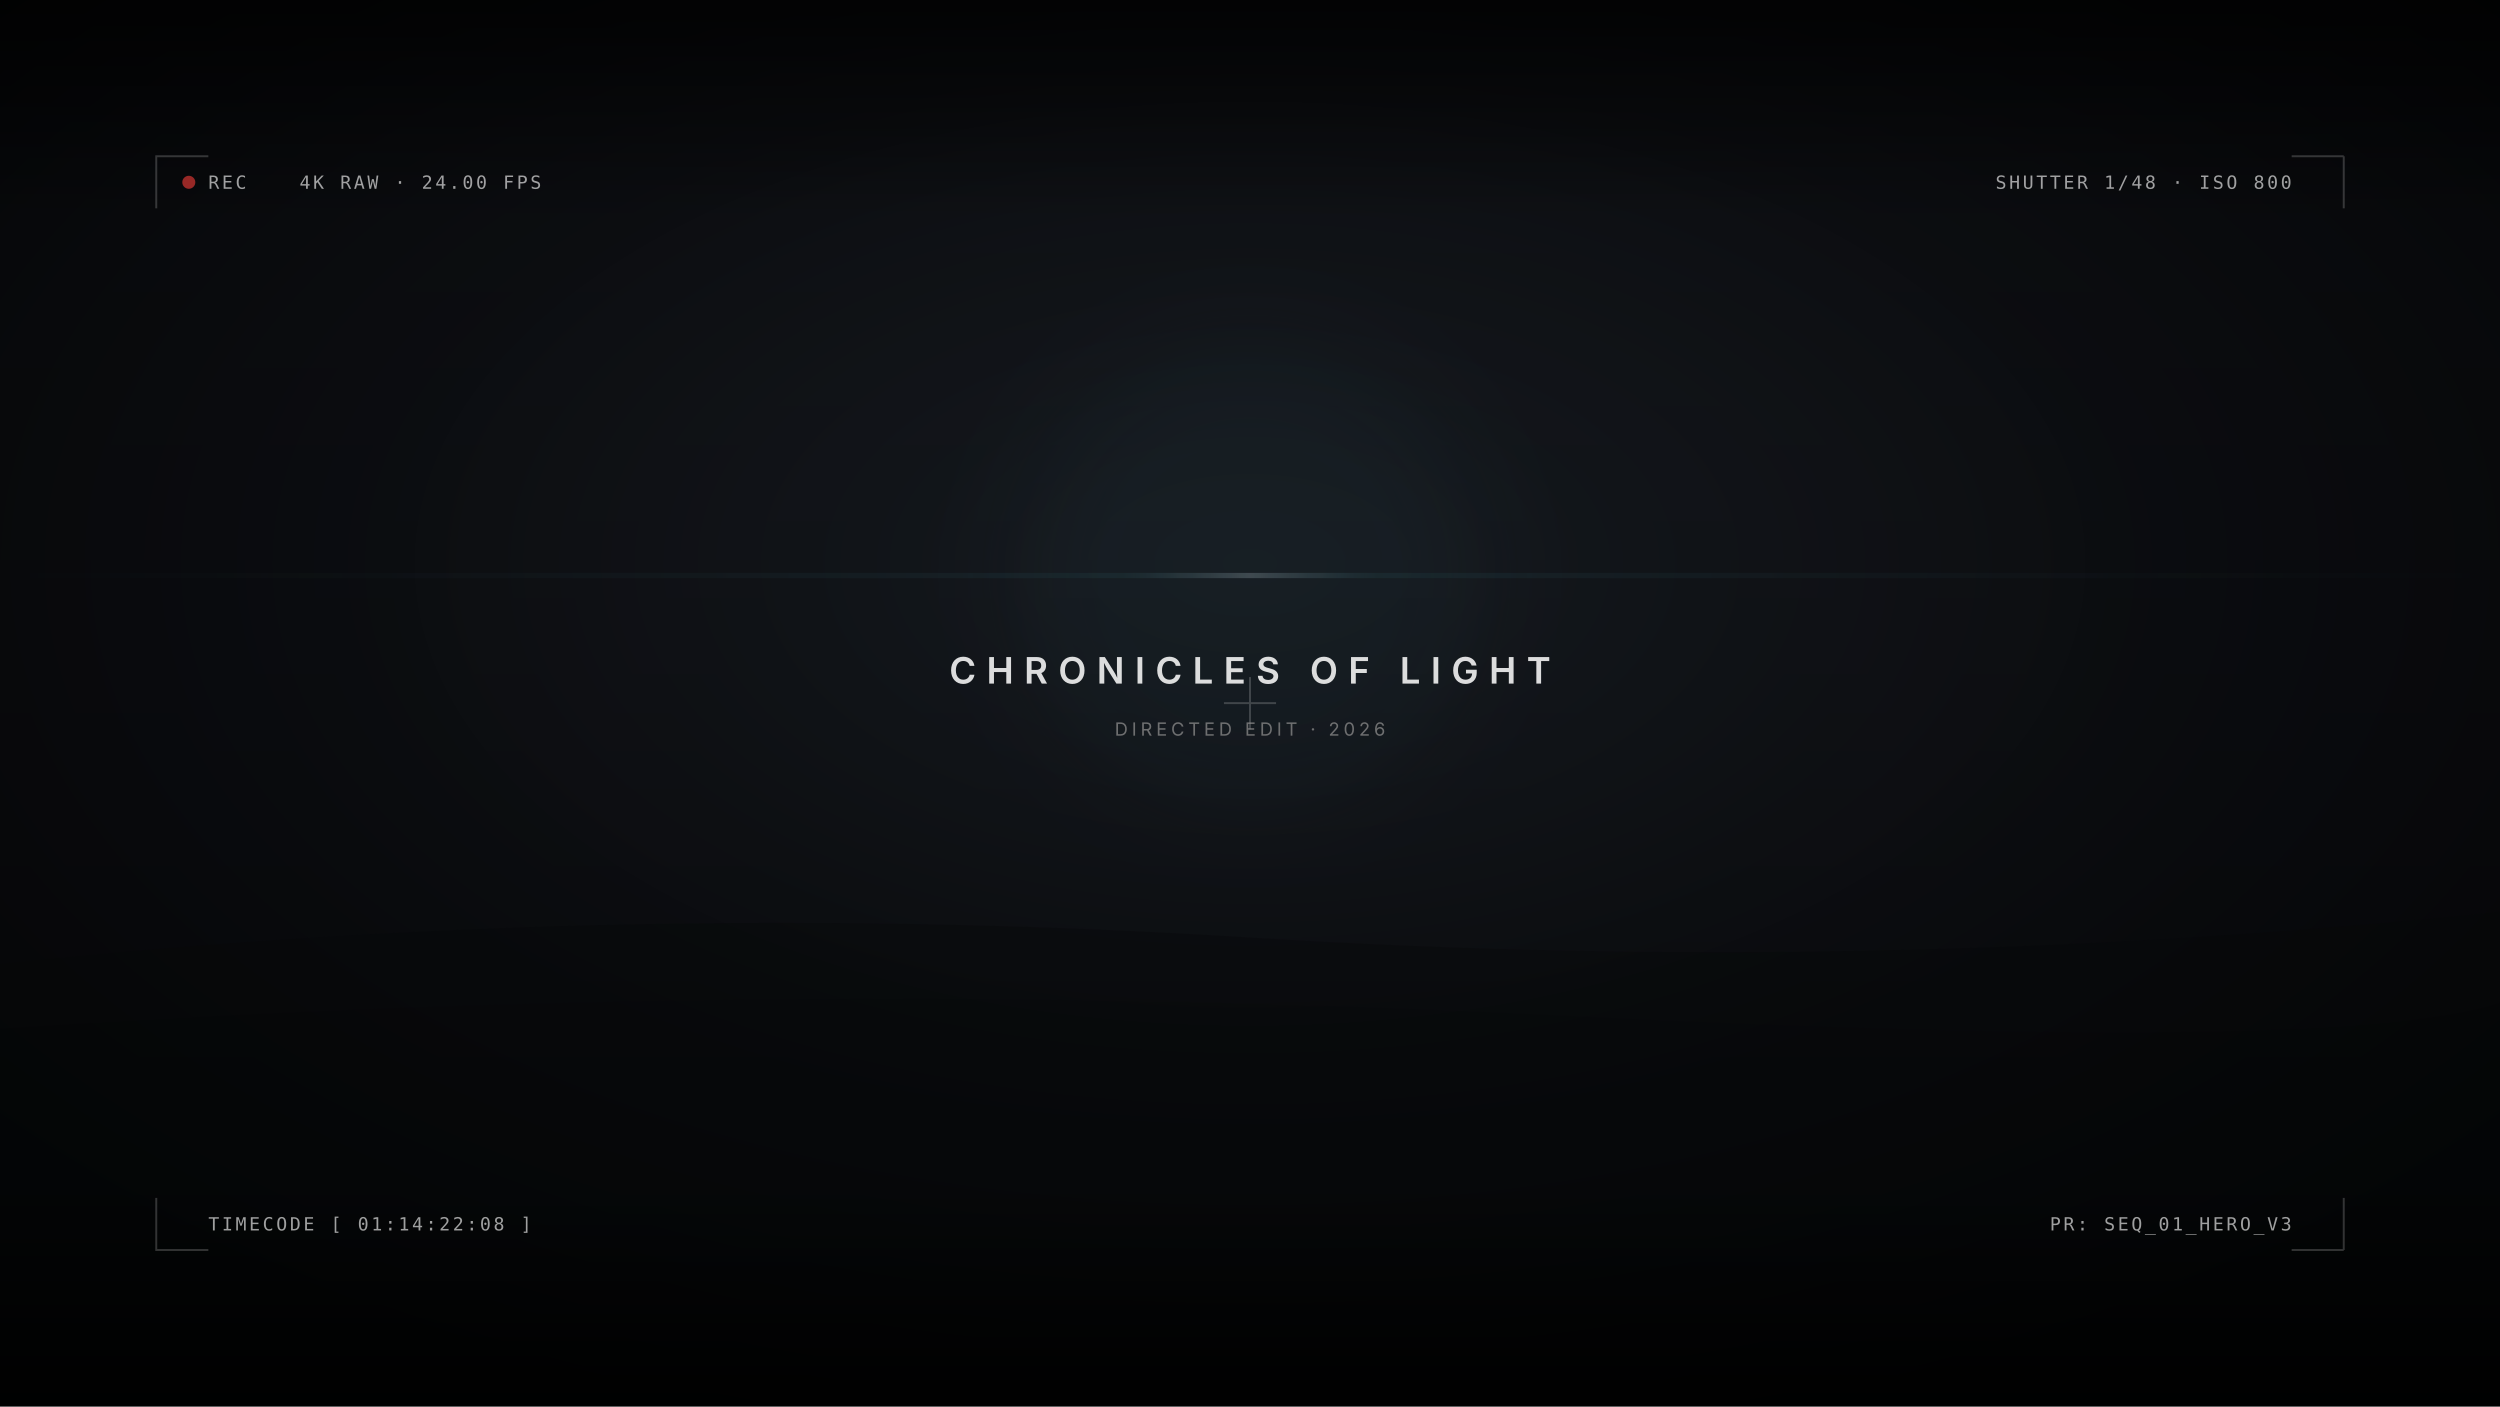
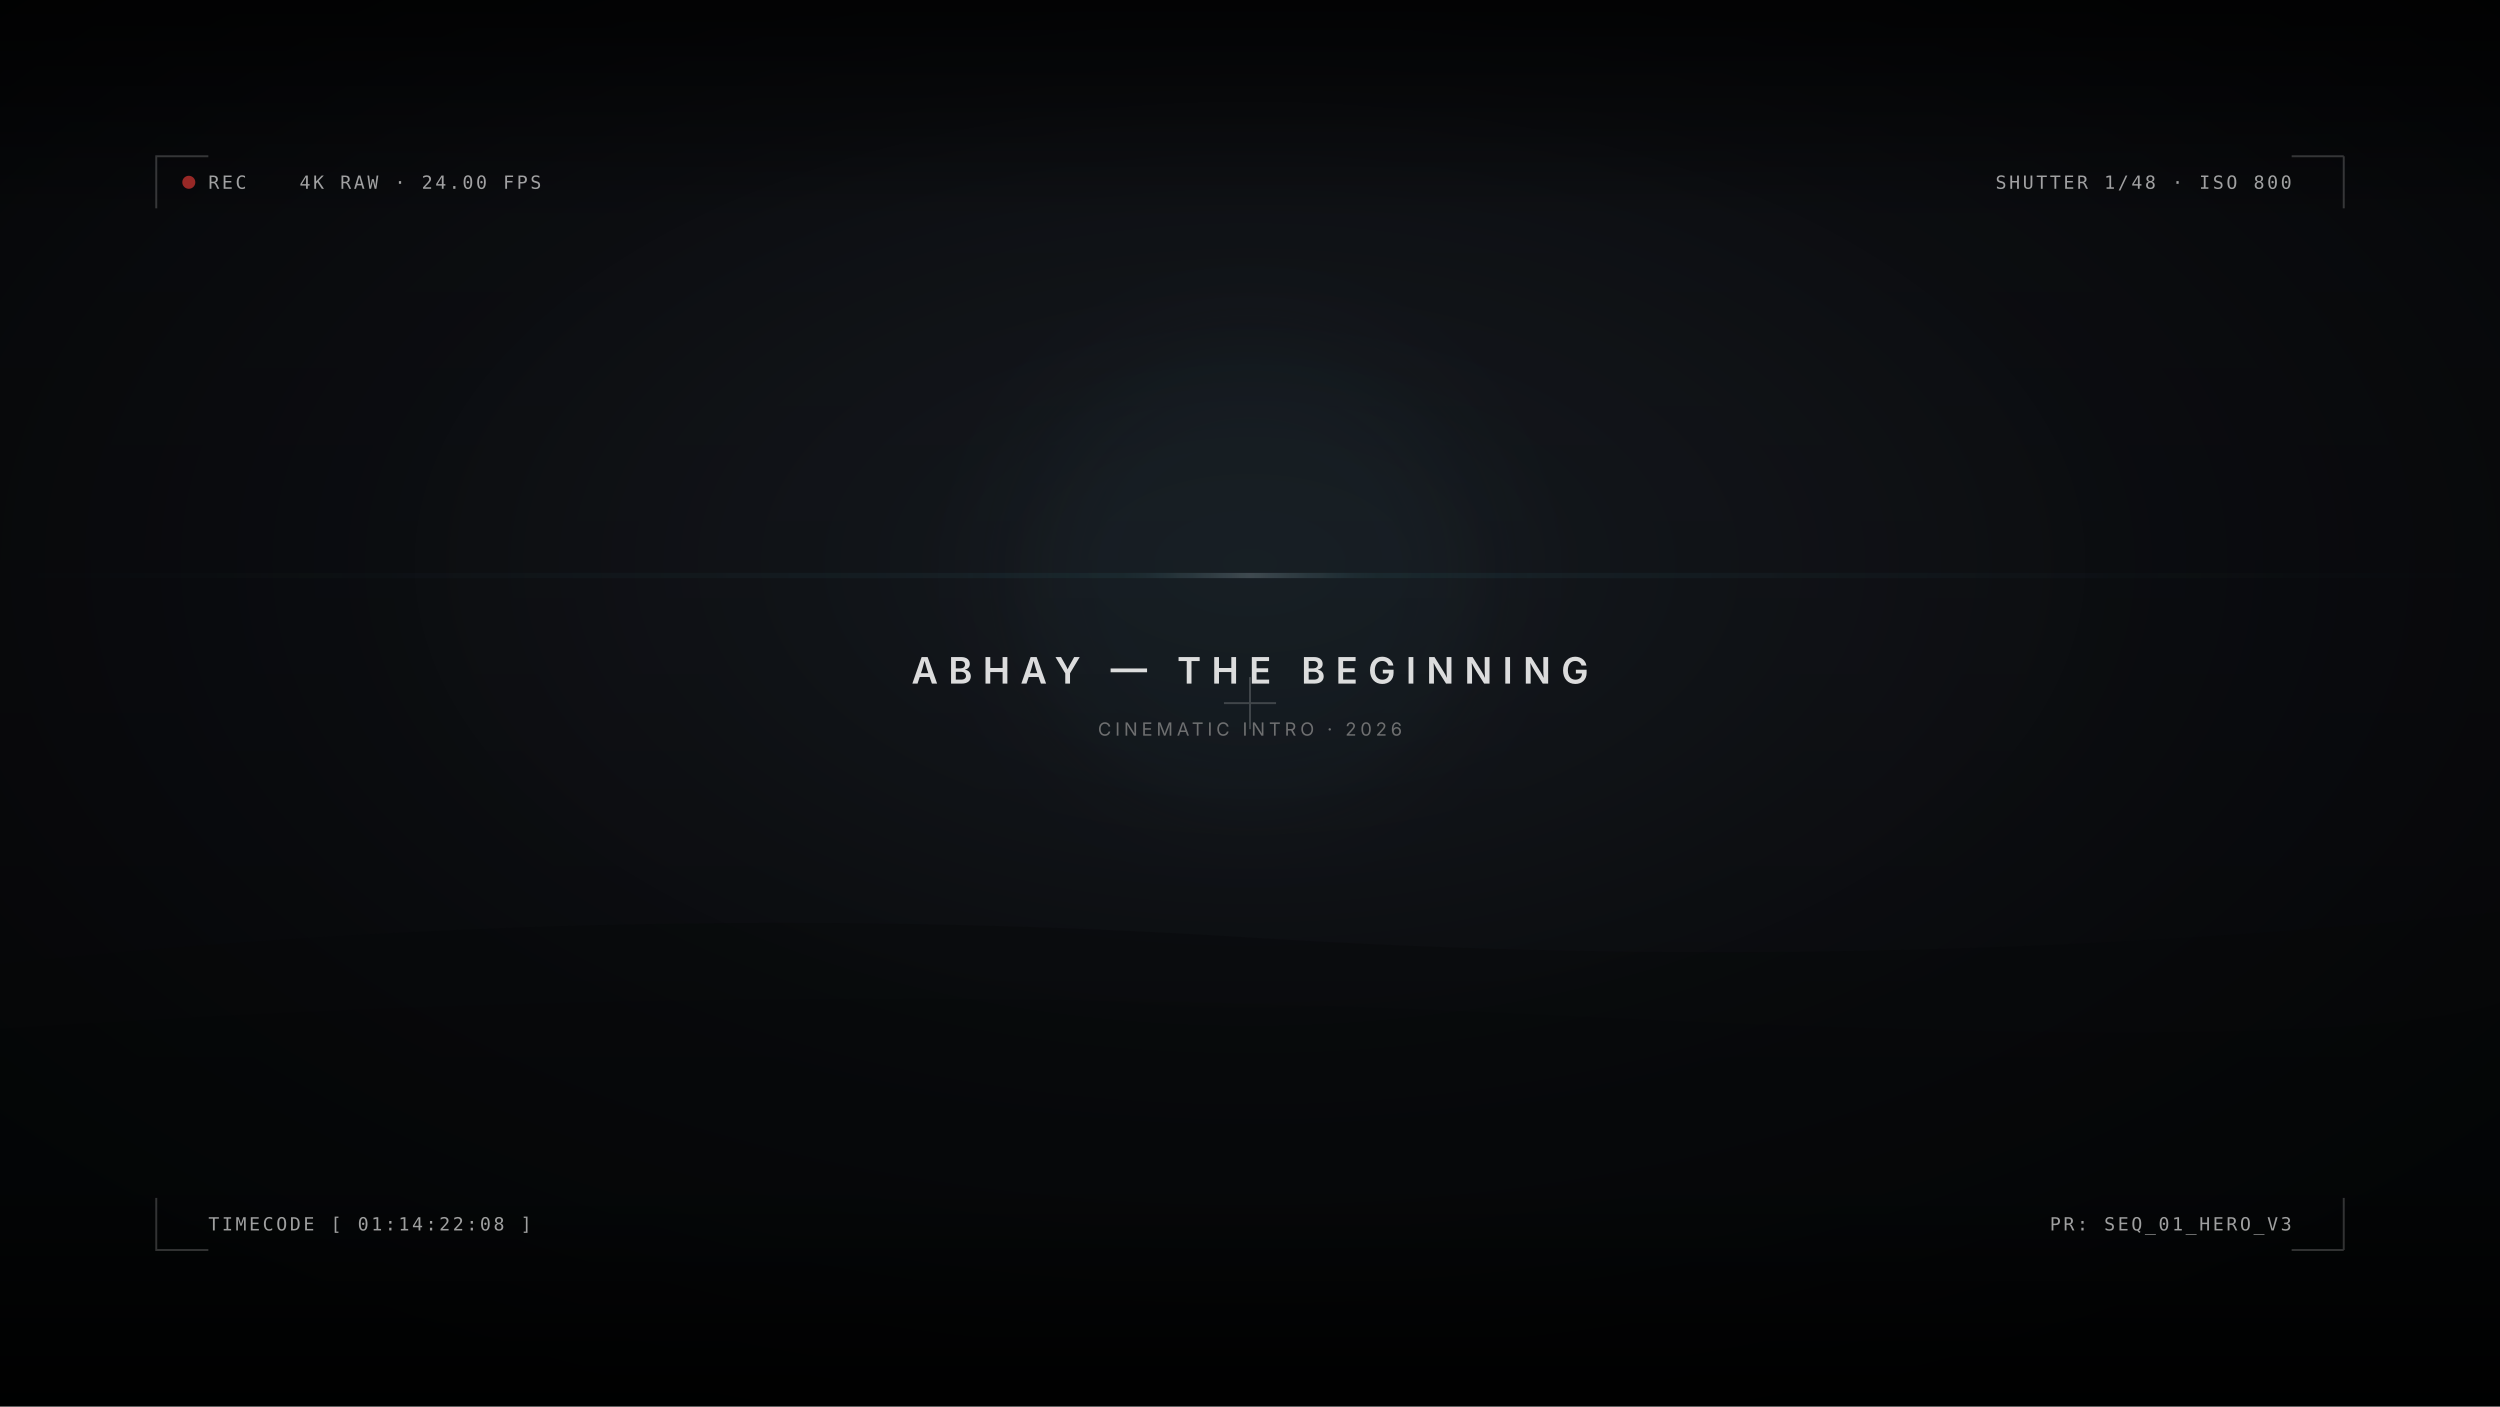
<svg xmlns="http://www.w3.org/2000/svg" viewBox="0 0 1920 1080" width="100%" height="100%">
  <defs>
    <radialGradient id="cinematicGlow" cx="50%" cy="40%" r="65%">
      <stop offset="0%" stop-color="#1A1F26" stop-opacity="0.9" />
      <stop offset="50%" stop-color="#0E1014" stop-opacity="0.95" />
      <stop offset="100%" stop-color="#050608" stop-opacity="1" />
    </radialGradient>
    <linearGradient id="anamorphicStreak" x1="0%" y1="0%" x2="100%" y2="0%">
      <stop offset="0%" stop-color="#3A6073" stop-opacity="0" />
      <stop offset="45%" stop-color="#3A8891" stop-opacity="0.12" />
      <stop offset="50%" stop-color="#E2F6FF" stop-opacity="0.25" />
      <stop offset="55%" stop-color="#3A8891" stop-opacity="0.12" />
      <stop offset="100%" stop-color="#3A6073" stop-opacity="0" />
    </linearGradient>
    <linearGradient id="vignetteGrad" x1="0%" y1="0%" x2="0%" y2="100%">
      <stop offset="0%" stop-color="#000" stop-opacity="0.75" />
      <stop offset="15%" stop-color="#000" stop-opacity="0.1" />
      <stop offset="85%" stop-color="#000" stop-opacity="0.2" />
      <stop offset="100%" stop-color="#000" stop-opacity="0.9" />
    </linearGradient>
  </defs>
  <rect width="1920" height="1080" fill="#0A0A0A" />
  <rect width="1920" height="1080" fill="url(#cinematicGlow)" />
  <g opacity="0.35">
    <path d="M 0 740 Q 480 690 960 720 T 1920 700 L 1920 1080 L 0 1080 Z" fill="#07080A" />
    <path d="M 0 790 Q 600 750 1200 780 T 1920 770 L 1920 1080 L 0 1080 Z" fill="#040507" />
  </g>
  <rect x="0" y="440" width="1920" height="4" fill="url(#anamorphicStreak)" />
  <circle cx="960" cy="442" r="180" fill="#437682" opacity="0.08" filter="blur(40px)" />
  <rect width="1920" height="1080" fill="url(#vignetteGrad)" />
  <g stroke="#F2F2F2" stroke-opacity="0.2" stroke-width="1.5" fill="none">
    <path d="M 940 540 L 980 540 M 960 520 L 960 560" />
    <path d="M 120 160 L 120 120 L 160 120" />
    <path d="M 1800 120 L 1760 120 M 1800 120 L 1800 160" />
    <path d="M 120 920 L 120 960 L 160 960" />
    <path d="M 1800 960 L 1760 960 M 1800 960 L 1800 920" />
  </g>
  <g font-family="'JetBrains Mono', monospace" font-size="14" fill="#F2F2F2" opacity="0.65" letter-spacing="2">
    <text x="160" y="145">REC</text>
    <circle cx="145" cy="140" r="5" fill="#E53935" />
    <text x="230" y="145">4K RAW · 24.00 FPS</text>
    <text x="1760" y="145" text-anchor="end">SHUTTER 1/48 · ISO 800</text>
    <text x="160" y="945">TIMECODE [ 01:14:22:08 ]</text>
    <text x="1760" y="945" text-anchor="end">PR: SEQ_01_HERO_V3</text>
  </g>
  <g text-anchor="middle" font-family="'Space Grotesk', -apple-system, sans-serif">
-     <text x="960" y="525" font-size="28" font-weight="600" fill="#F2F2F2" letter-spacing="8" opacity="0.9">CHRONICLES OF LIGHT</text>
-     <text x="960" y="565" font-family="'Inter', sans-serif" font-size="14" fill="#858585" letter-spacing="3" opacity="0.8">DIRECTED EDIT · 2026</text>
+     <text x="960" y="525" font-size="28" font-weight="600" fill="#F2F2F2" letter-spacing="8" opacity="0.9">ABHAY — THE BEGINNING</text>
+     <text x="960" y="565" font-family="'Inter', sans-serif" font-size="14" fill="#858585" letter-spacing="3" opacity="0.8">CINEMATIC INTRO · 2026</text>
  </g>
</svg>
